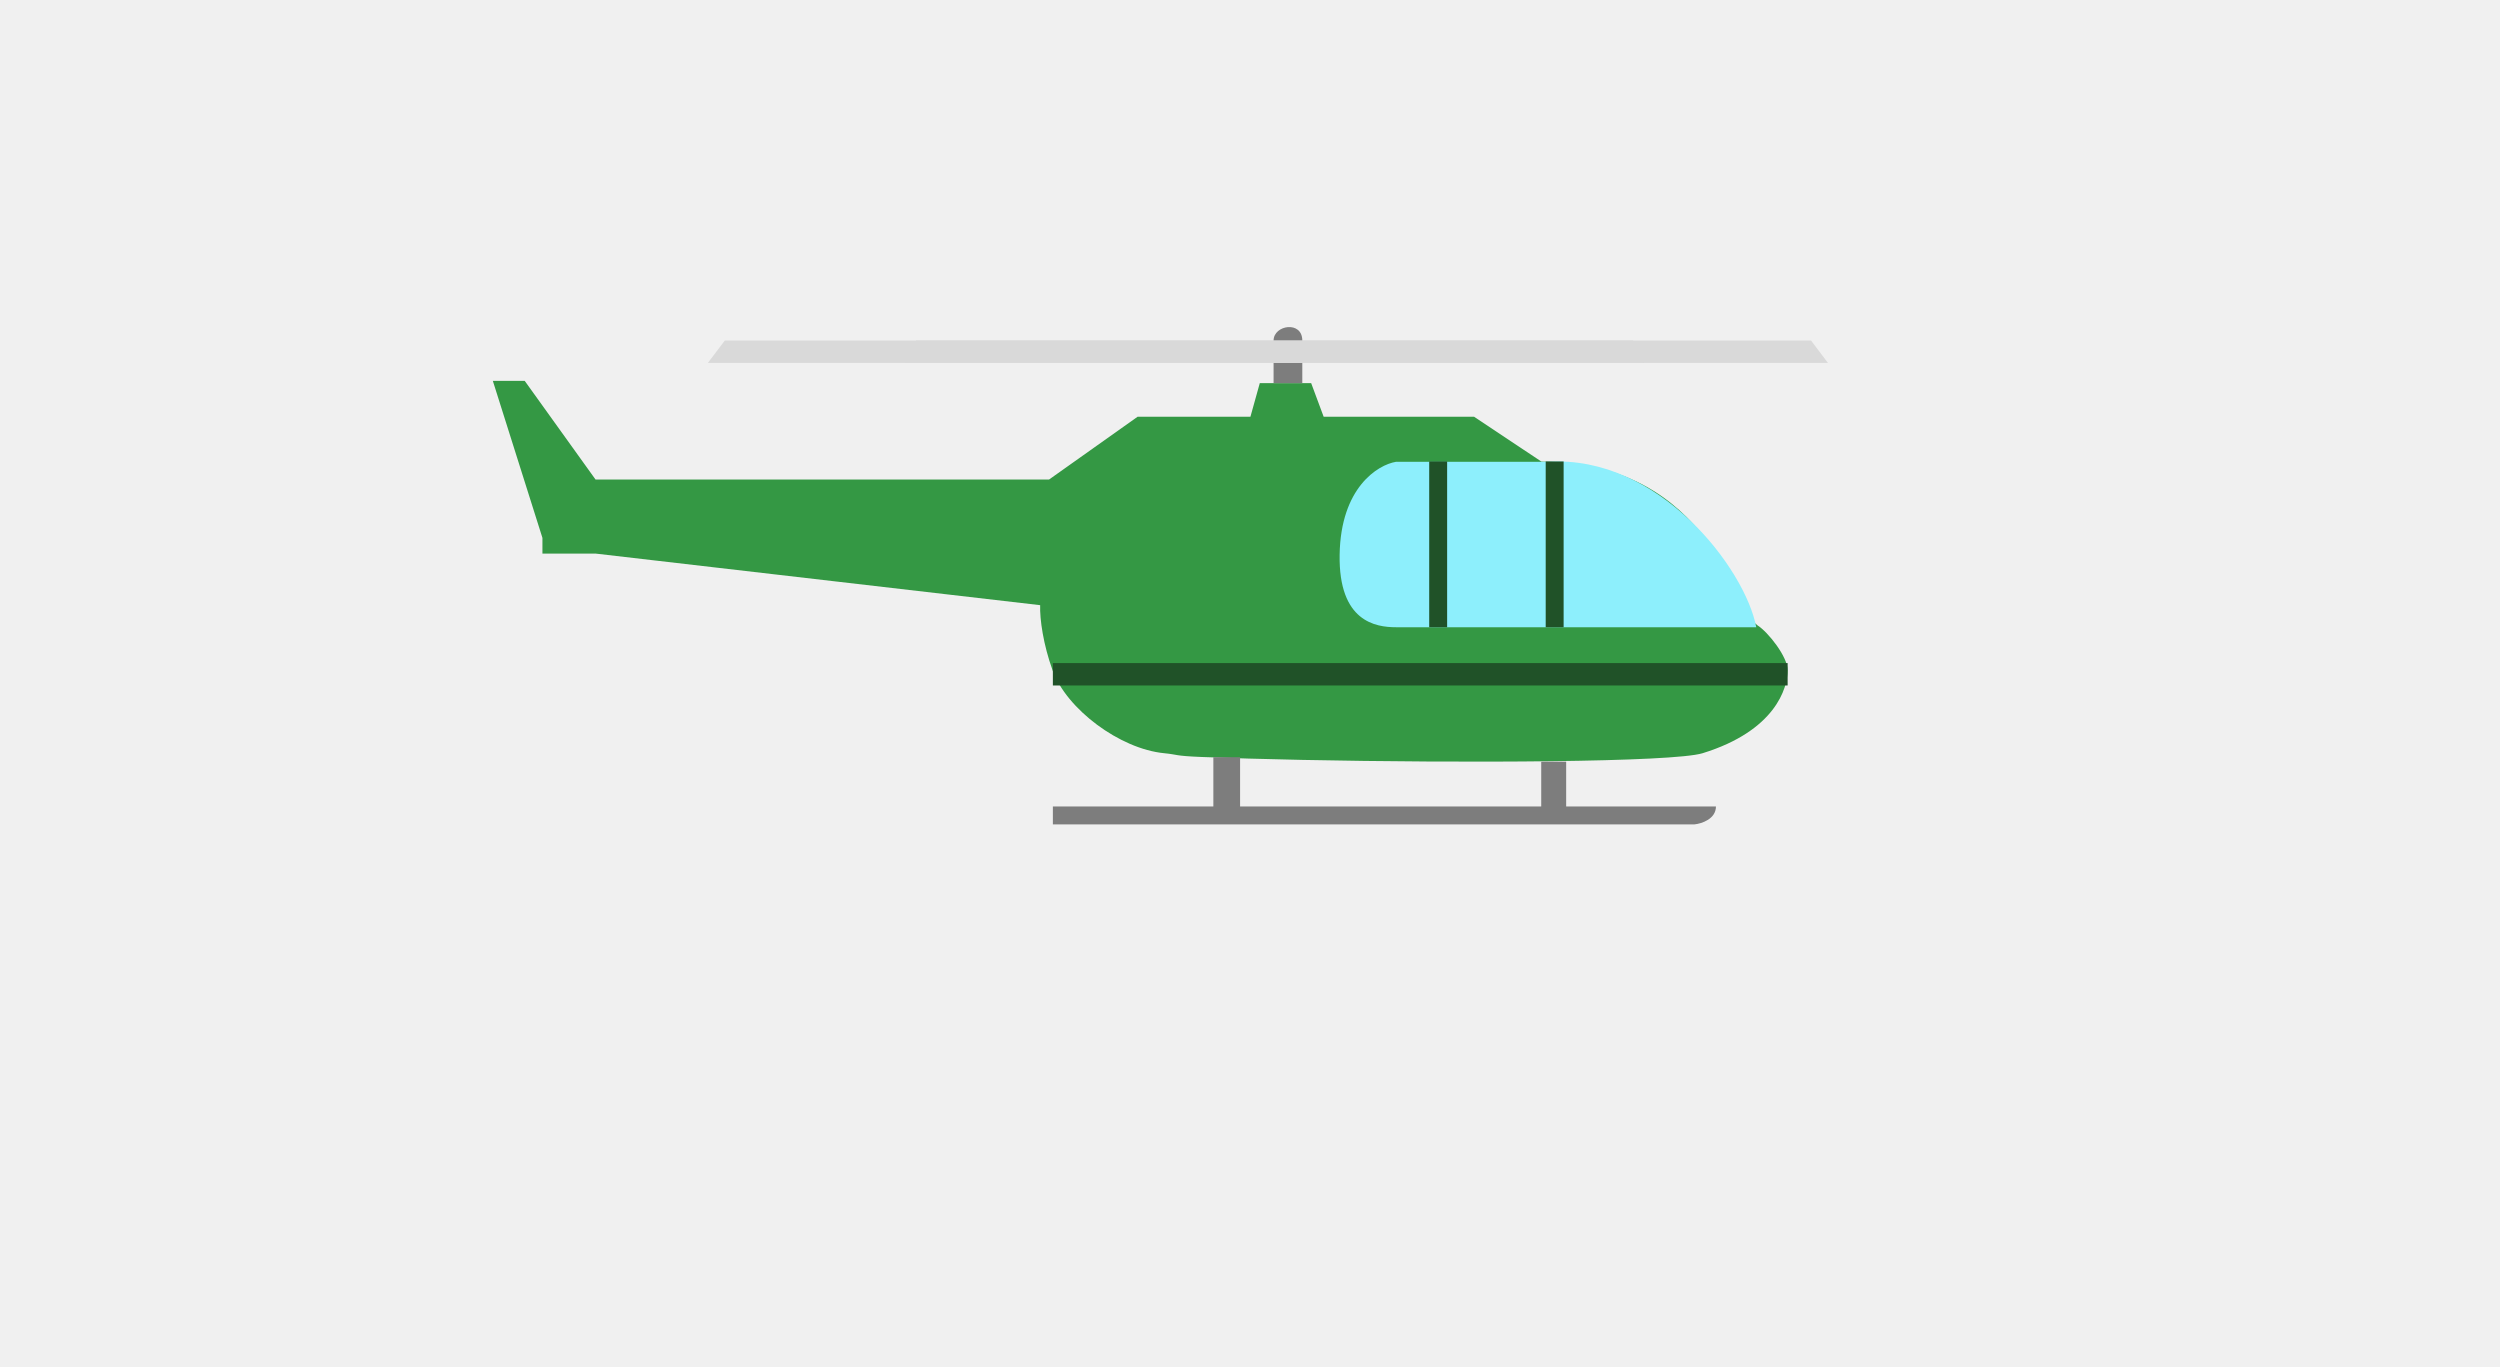
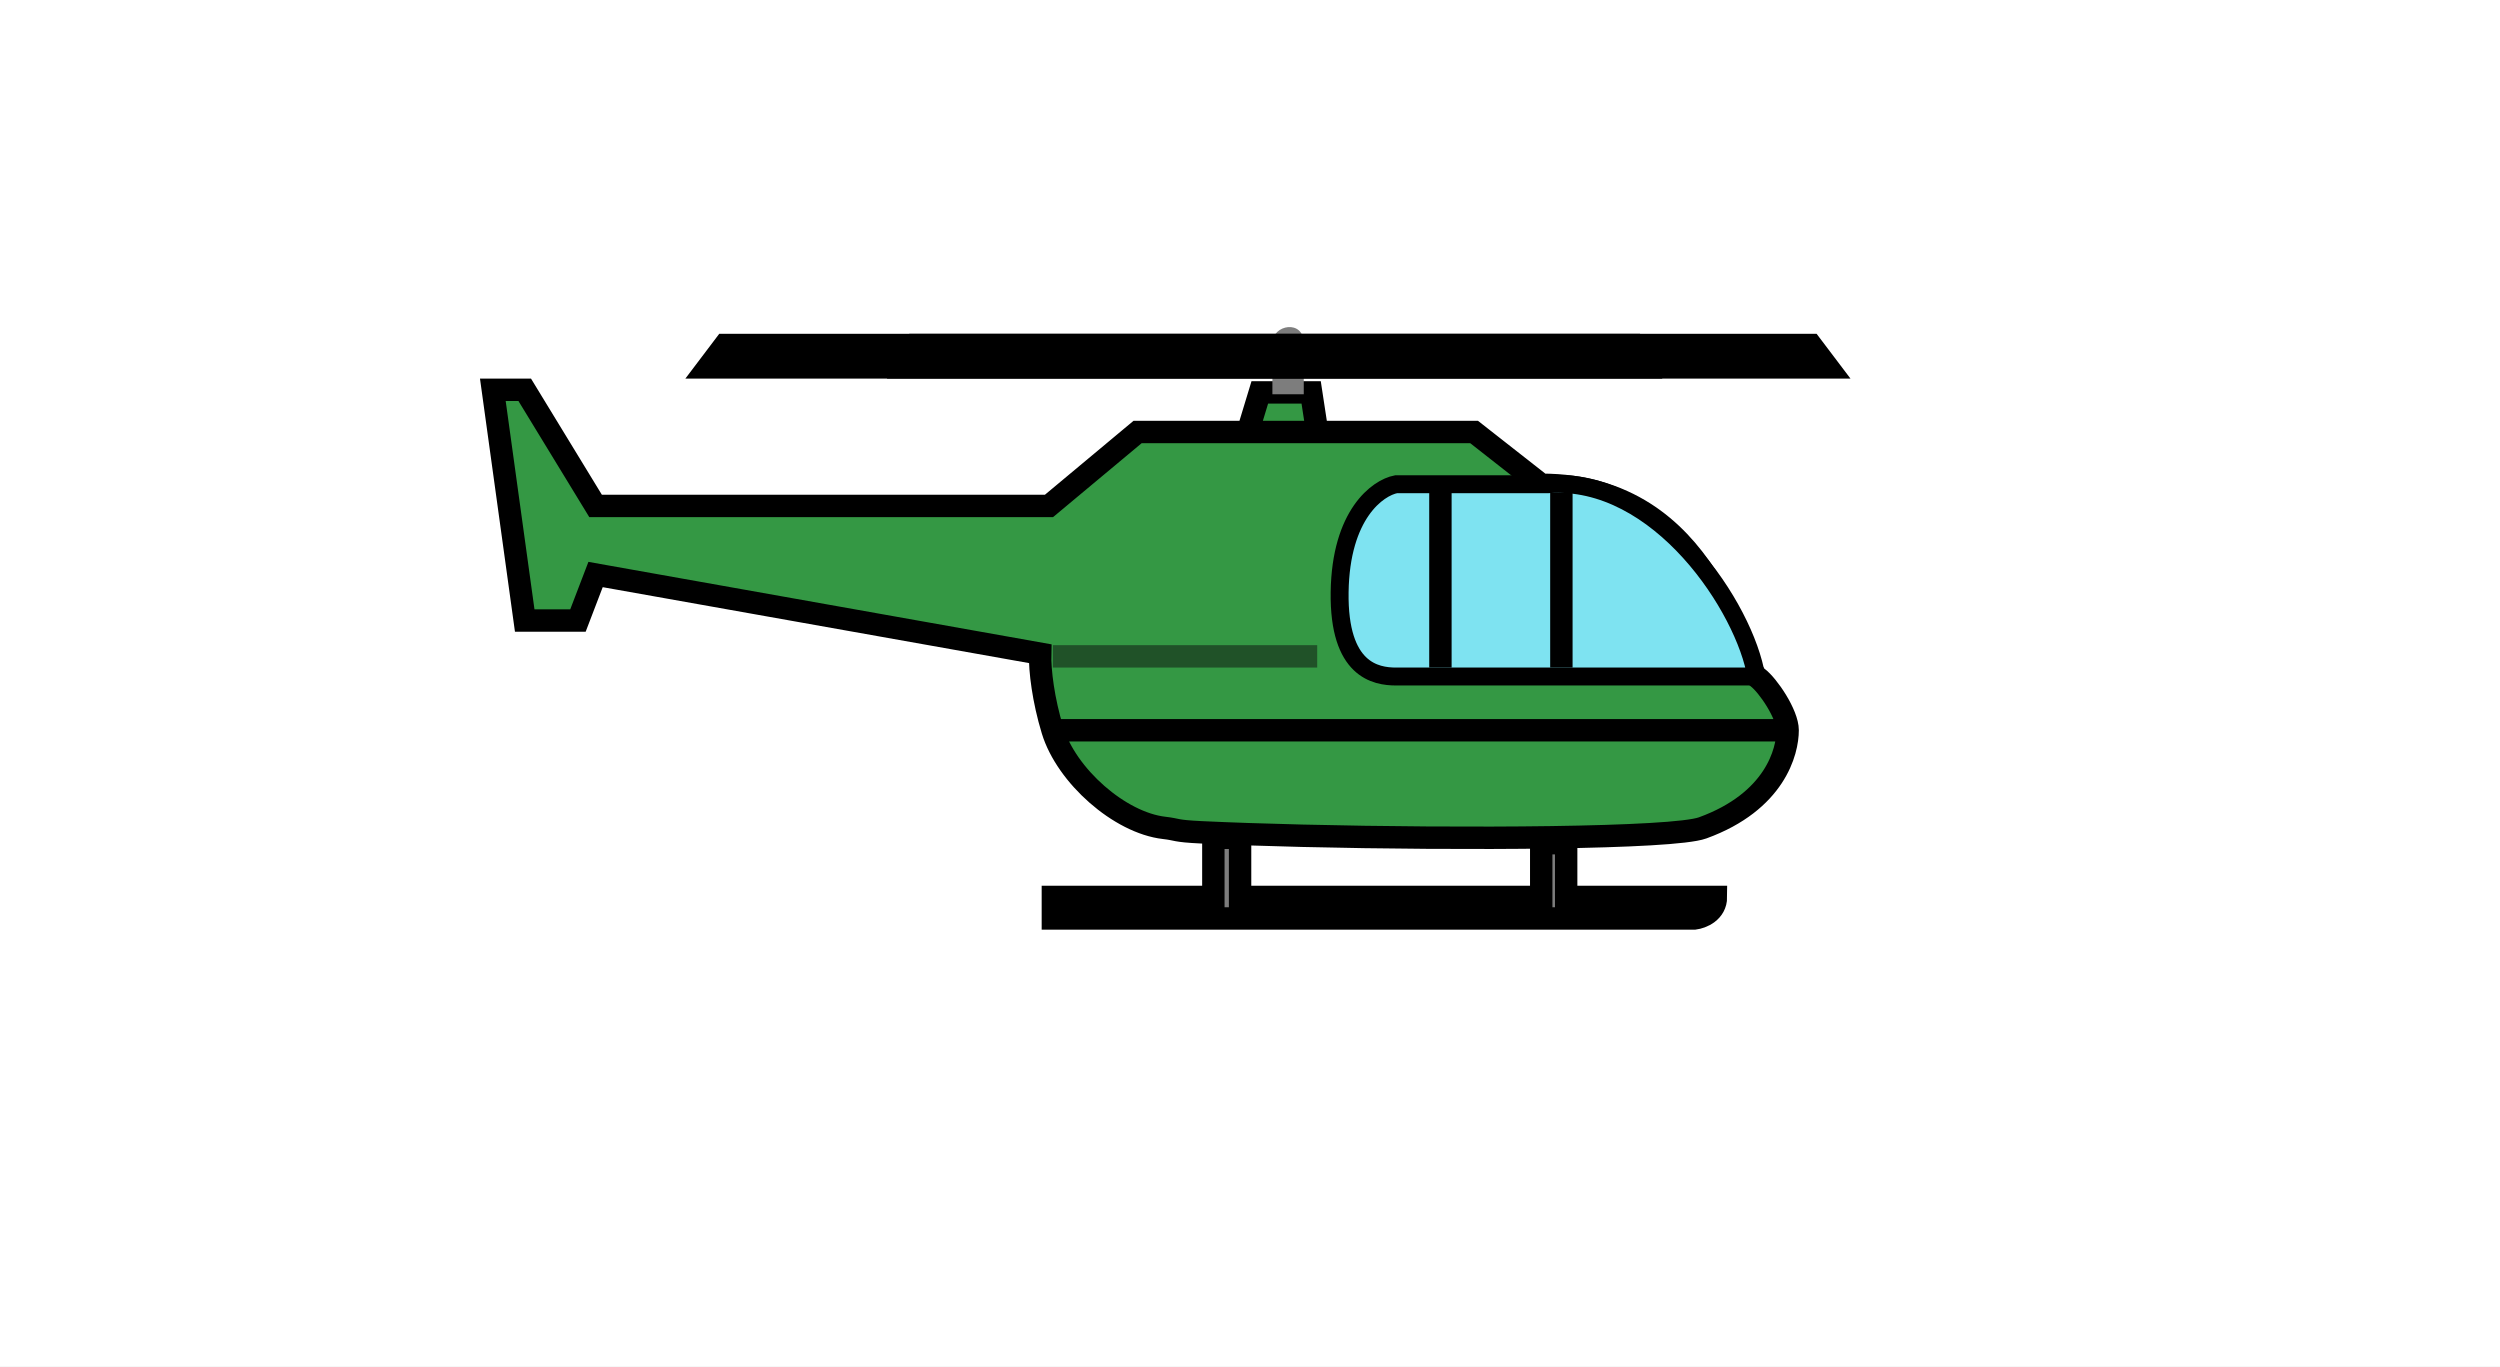
<svg xmlns="http://www.w3.org/2000/svg" width="558" height="305" viewBox="0 0 558 305" fill="none">
  <g id="heli">
-     <path id="body" d="M121.07 120.055L110 85.01H117.116L132.93 107.038H234.14L253.907 93.02H279.093L281.186 85.511H292.651L295.442 93.02H329.023L344.047 103.033C382 103.033 387.669 136.661 392.279 139.58C394.651 141.082 399 146.589 399 149.593C399 153.598 396.233 163.11 380.023 168.117C373.427 170.154 326.3 170.34 290.674 169.61C282.303 169.439 274.566 169.217 268.14 168.956C262.006 168.708 262.997 168.425 259.837 168.117C249.927 167.151 238.039 158.26 234.926 149.593C232.873 143.877 232.058 138.258 232.163 135.074L132.93 123.56H121.07V120.055Z" fill="#349844" />
-     <path id="head" d="M290.674 76.011C290.674 71.512 284.263 72.512 284.263 76.011V85.511H290.674V76.011Z" fill="#7D7D7D" />
-     <path id="window" d="M299.005 123.811C299.245 108.837 307.509 103.744 311.611 103.07H327.818H341.625H345.5C370.33 101.496 389.561 127.016 392 140H348.66H341.625H327.818H311.611C307.07 140 298.765 138.786 299.005 123.811Z" fill="#8DEFFC" />
-     <path id="long" d="M161.782 76H292.874H404.218L408 81H158L161.782 76Z" fill="#D9D9D9" />
-     <path id="short" d="M204.496 76H291.017H364.504L367 81H202L204.496 76Z" fill="#D9D9D9" />
-     <path id="legs" d="M270.82 180V169H276.786V180H344.001V170H349.569V180H383C383 182.8 379.818 183.833 378.227 184H235V180H270.82Z" fill="#7D7D7D" />
-     <line id="Line 1" x1="235" y1="150.5" x2="399" y2="150.5" stroke="#205228" stroke-width="5" />
-     <line id="Line 2" x1="347" y1="103" x2="347" y2="140" stroke="#205228" stroke-width="4" />
-     <line id="Line 3" x1="321" y1="103" x2="321" y2="140" stroke="#205228" stroke-width="4" />
+     <rect width="558" height="305" fill="white" />
+     <g id="body">
+       <path d="M117.116 138.5L110 87H117.116L132.93 112.919H234.14L253.907 96.425H278.5L281.186 87.589H292.651L294 96.425H329.023L344.047 108.206C382 108.206 387.669 147.773 392.279 151.208C394.651 152.975 399 159.455 399 162.989C399 167.701 396.233 178.894 380.023 184.784C373.427 187.181 326.3 187.4 290.674 186.541C282.303 186.34 274.566 186.078 268.14 185.772C262.006 185.48 262.997 185.146 259.837 184.784C249.927 183.648 238.039 173.187 234.926 162.989C232.873 156.263 232.058 149.652 232.163 145.906L132.93 128.234L129 138.5H117.116Z" fill="#349844" />
+       <path d="M399 162.989C399 167.701 396.233 178.894 380.023 184.784C373.427 187.181 326.3 187.4 290.674 186.541C282.303 186.34 274.566 186.078 268.14 185.772C262.006 185.48 262.997 185.146 259.837 184.784C249.927 183.648 238.039 173.187 234.926 162.989M399 162.989C399 159.455 394.651 152.975 392.279 151.208C387.669 147.773 382 108.206 344.047 108.206L329.023 96.425H253.907L234.14 112.919H132.93L117.116 87H110L117.116 138.5H129L132.93 128.234L232.163 145.906C232.058 149.652 232.873 156.263 234.926 162.989M399 162.989H234.926M278.5 96.425L281.186 87.589H292.651L294 96.425" stroke="black" stroke-width="5" stroke-linecap="round" />
+     </g>
+     <path id="head" d="M291 76.61C291 71.216 284 72.415 284 76.61V88H291V76.61Z" fill="#7D7D7D" />
+     <path id="window" d="M299.005 132.186C299.245 114.783 307.509 108.865 311.611 108.081H327.818H341.625H345.5C370.33 106.252 389.561 135.911 392 151H348.66H341.625H327.818H311.611C307.07 151 298.765 149.589 299.005 132.186Z" fill="#7EE3F1" stroke="black" stroke-width="4" />
+     <path id="long" d="M161.782 77H292.874H404.218L408 82H158L161.782 77Z" fill="#999999" stroke="black" stroke-width="5" />
+     <path id="short" d="M204.496 77H291.017H364.504L367 82H202L204.496 77Z" fill="#808080" stroke="black" stroke-width="5" />
+     <path id="legs" d="M270.82 200.2V187H276.786V200.2H344.001V188.2H349.569V200.2H383C383 203.56 379.818 204.8 378.227 205H235V200.2H270.82Z" fill="#7D7D7D" stroke="black" stroke-width="5" />
+     <line id="Line 1" x1="235" y1="146.5" x2="294" y2="146.5" stroke="#205228" stroke-width="5" />
+     <line id="Line 2" x1="348.5" y1="110" x2="348.5" y2="149" stroke="black" stroke-width="5" />
+     <line id="Line 3" x1="321.5" y1="110" x2="321.5" y2="149" stroke="black" stroke-width="5" />
  </g>
</svg>
